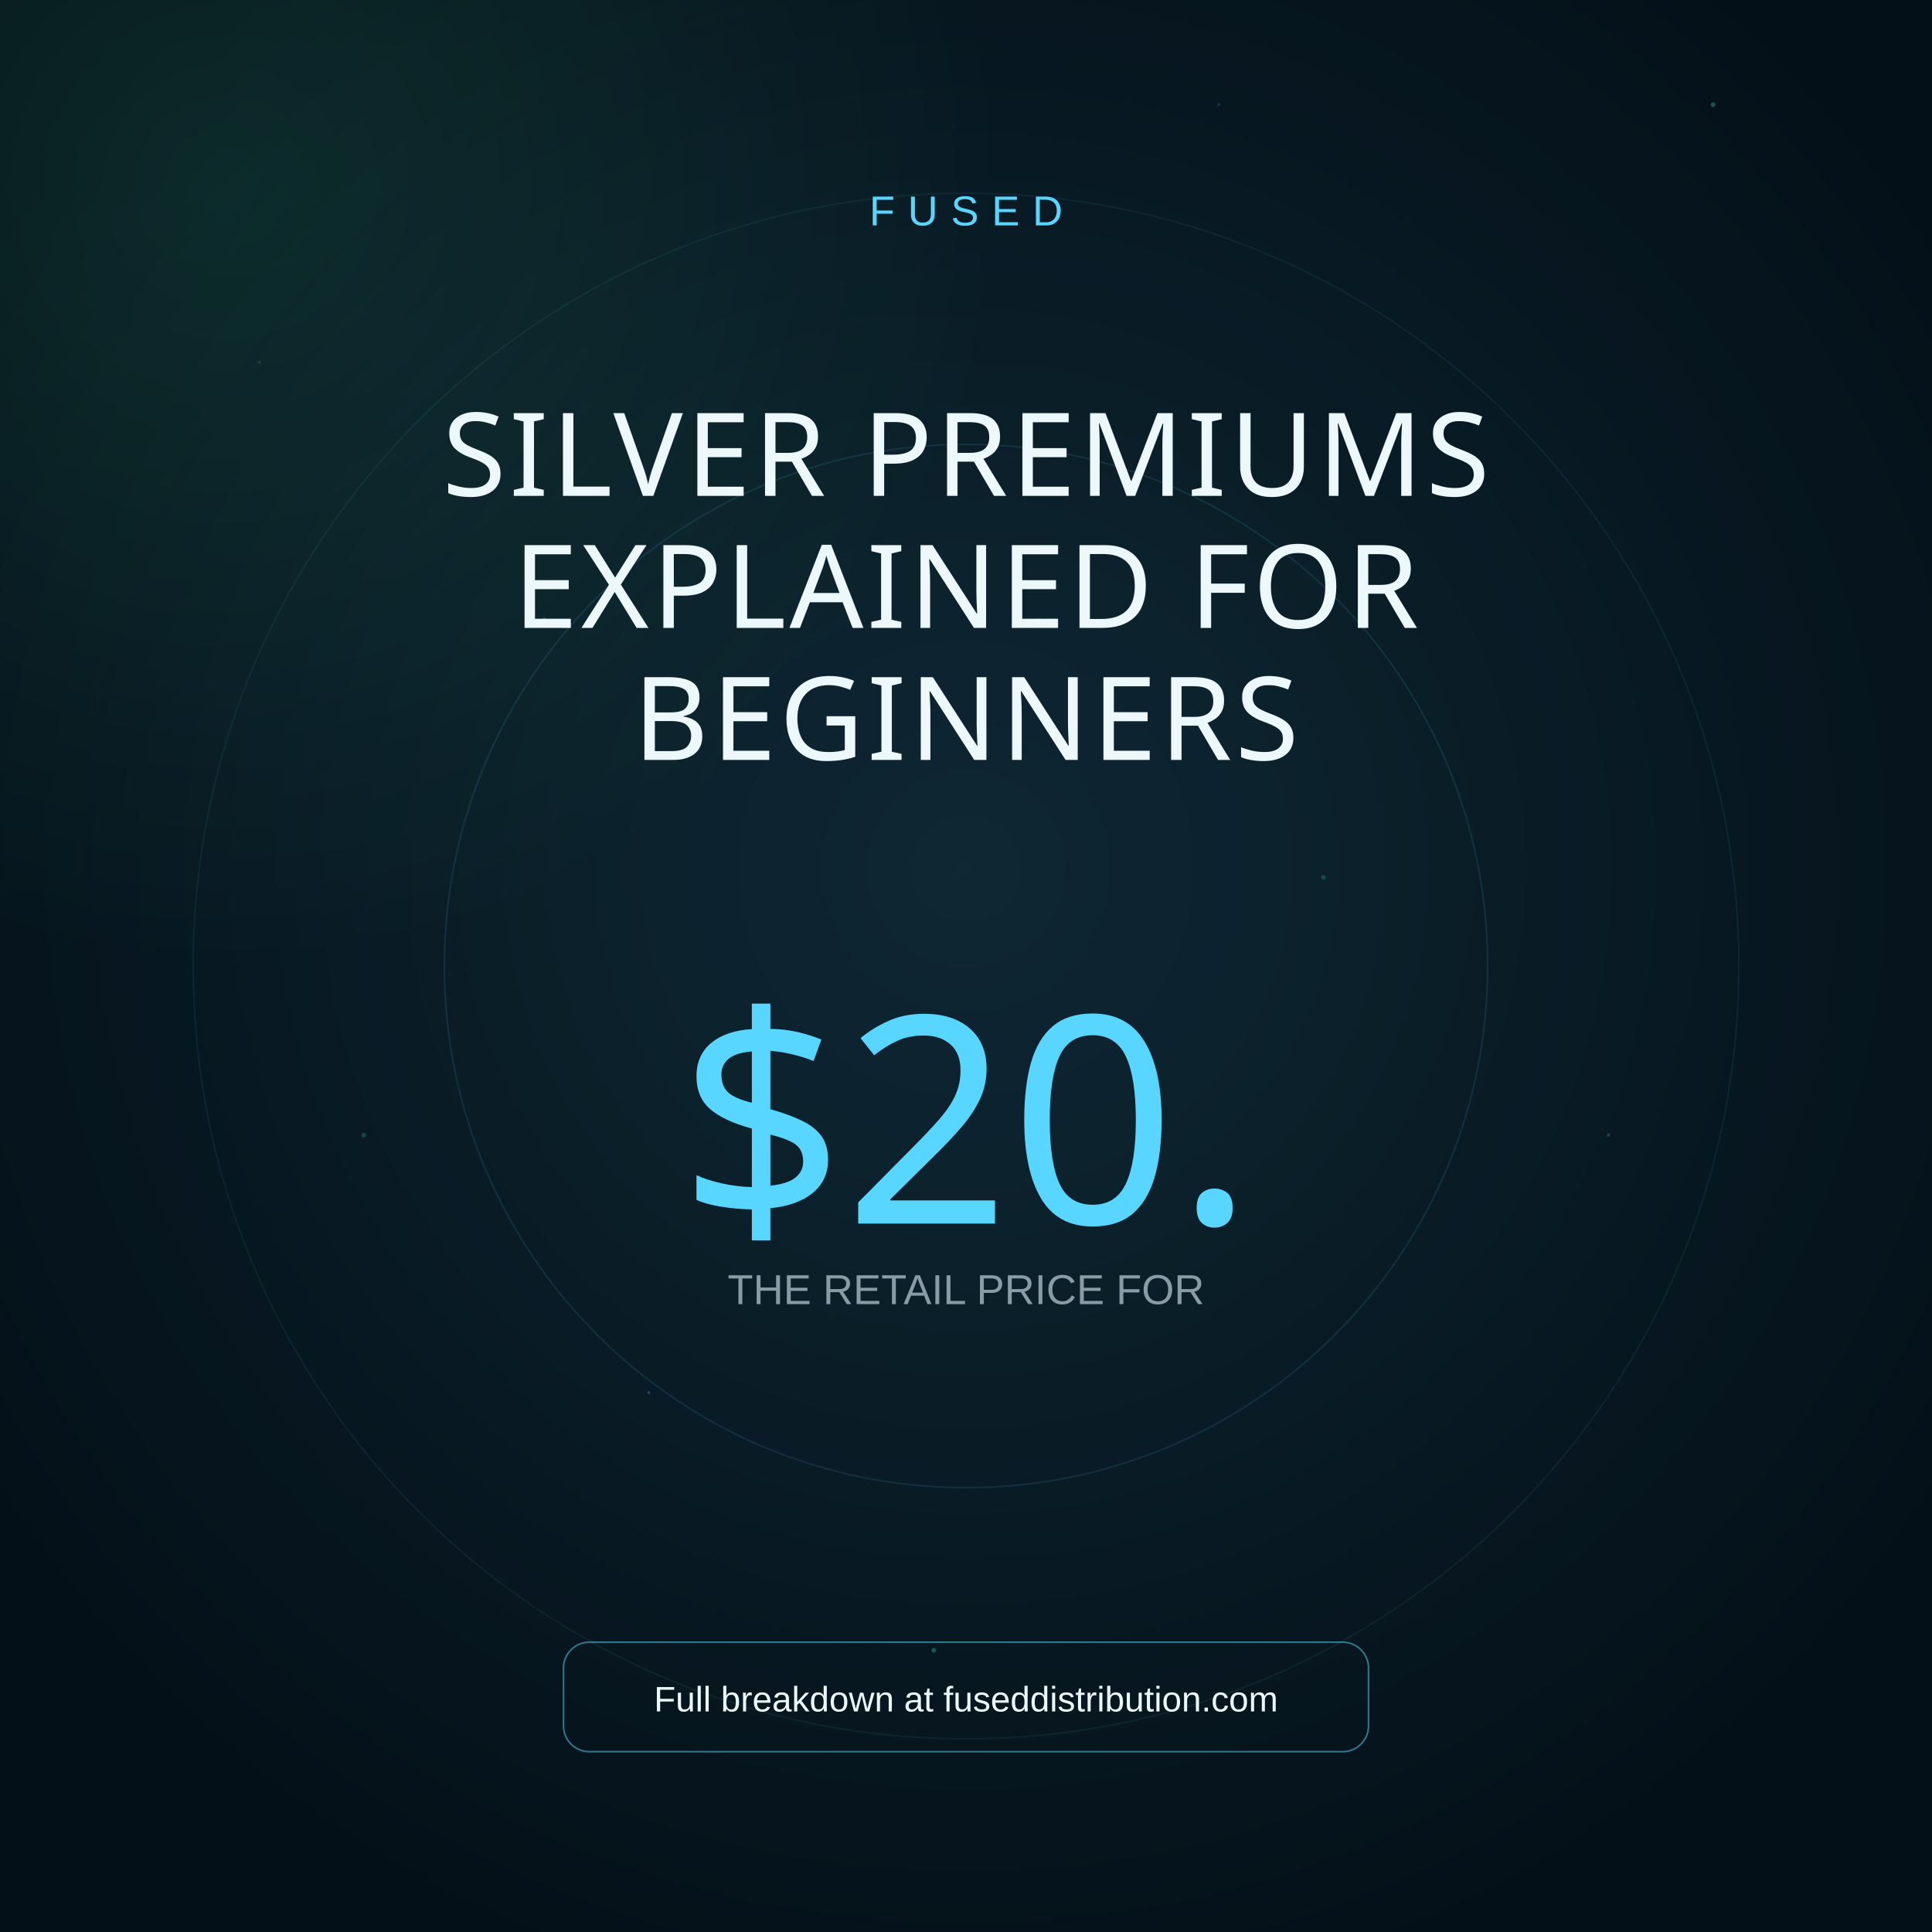
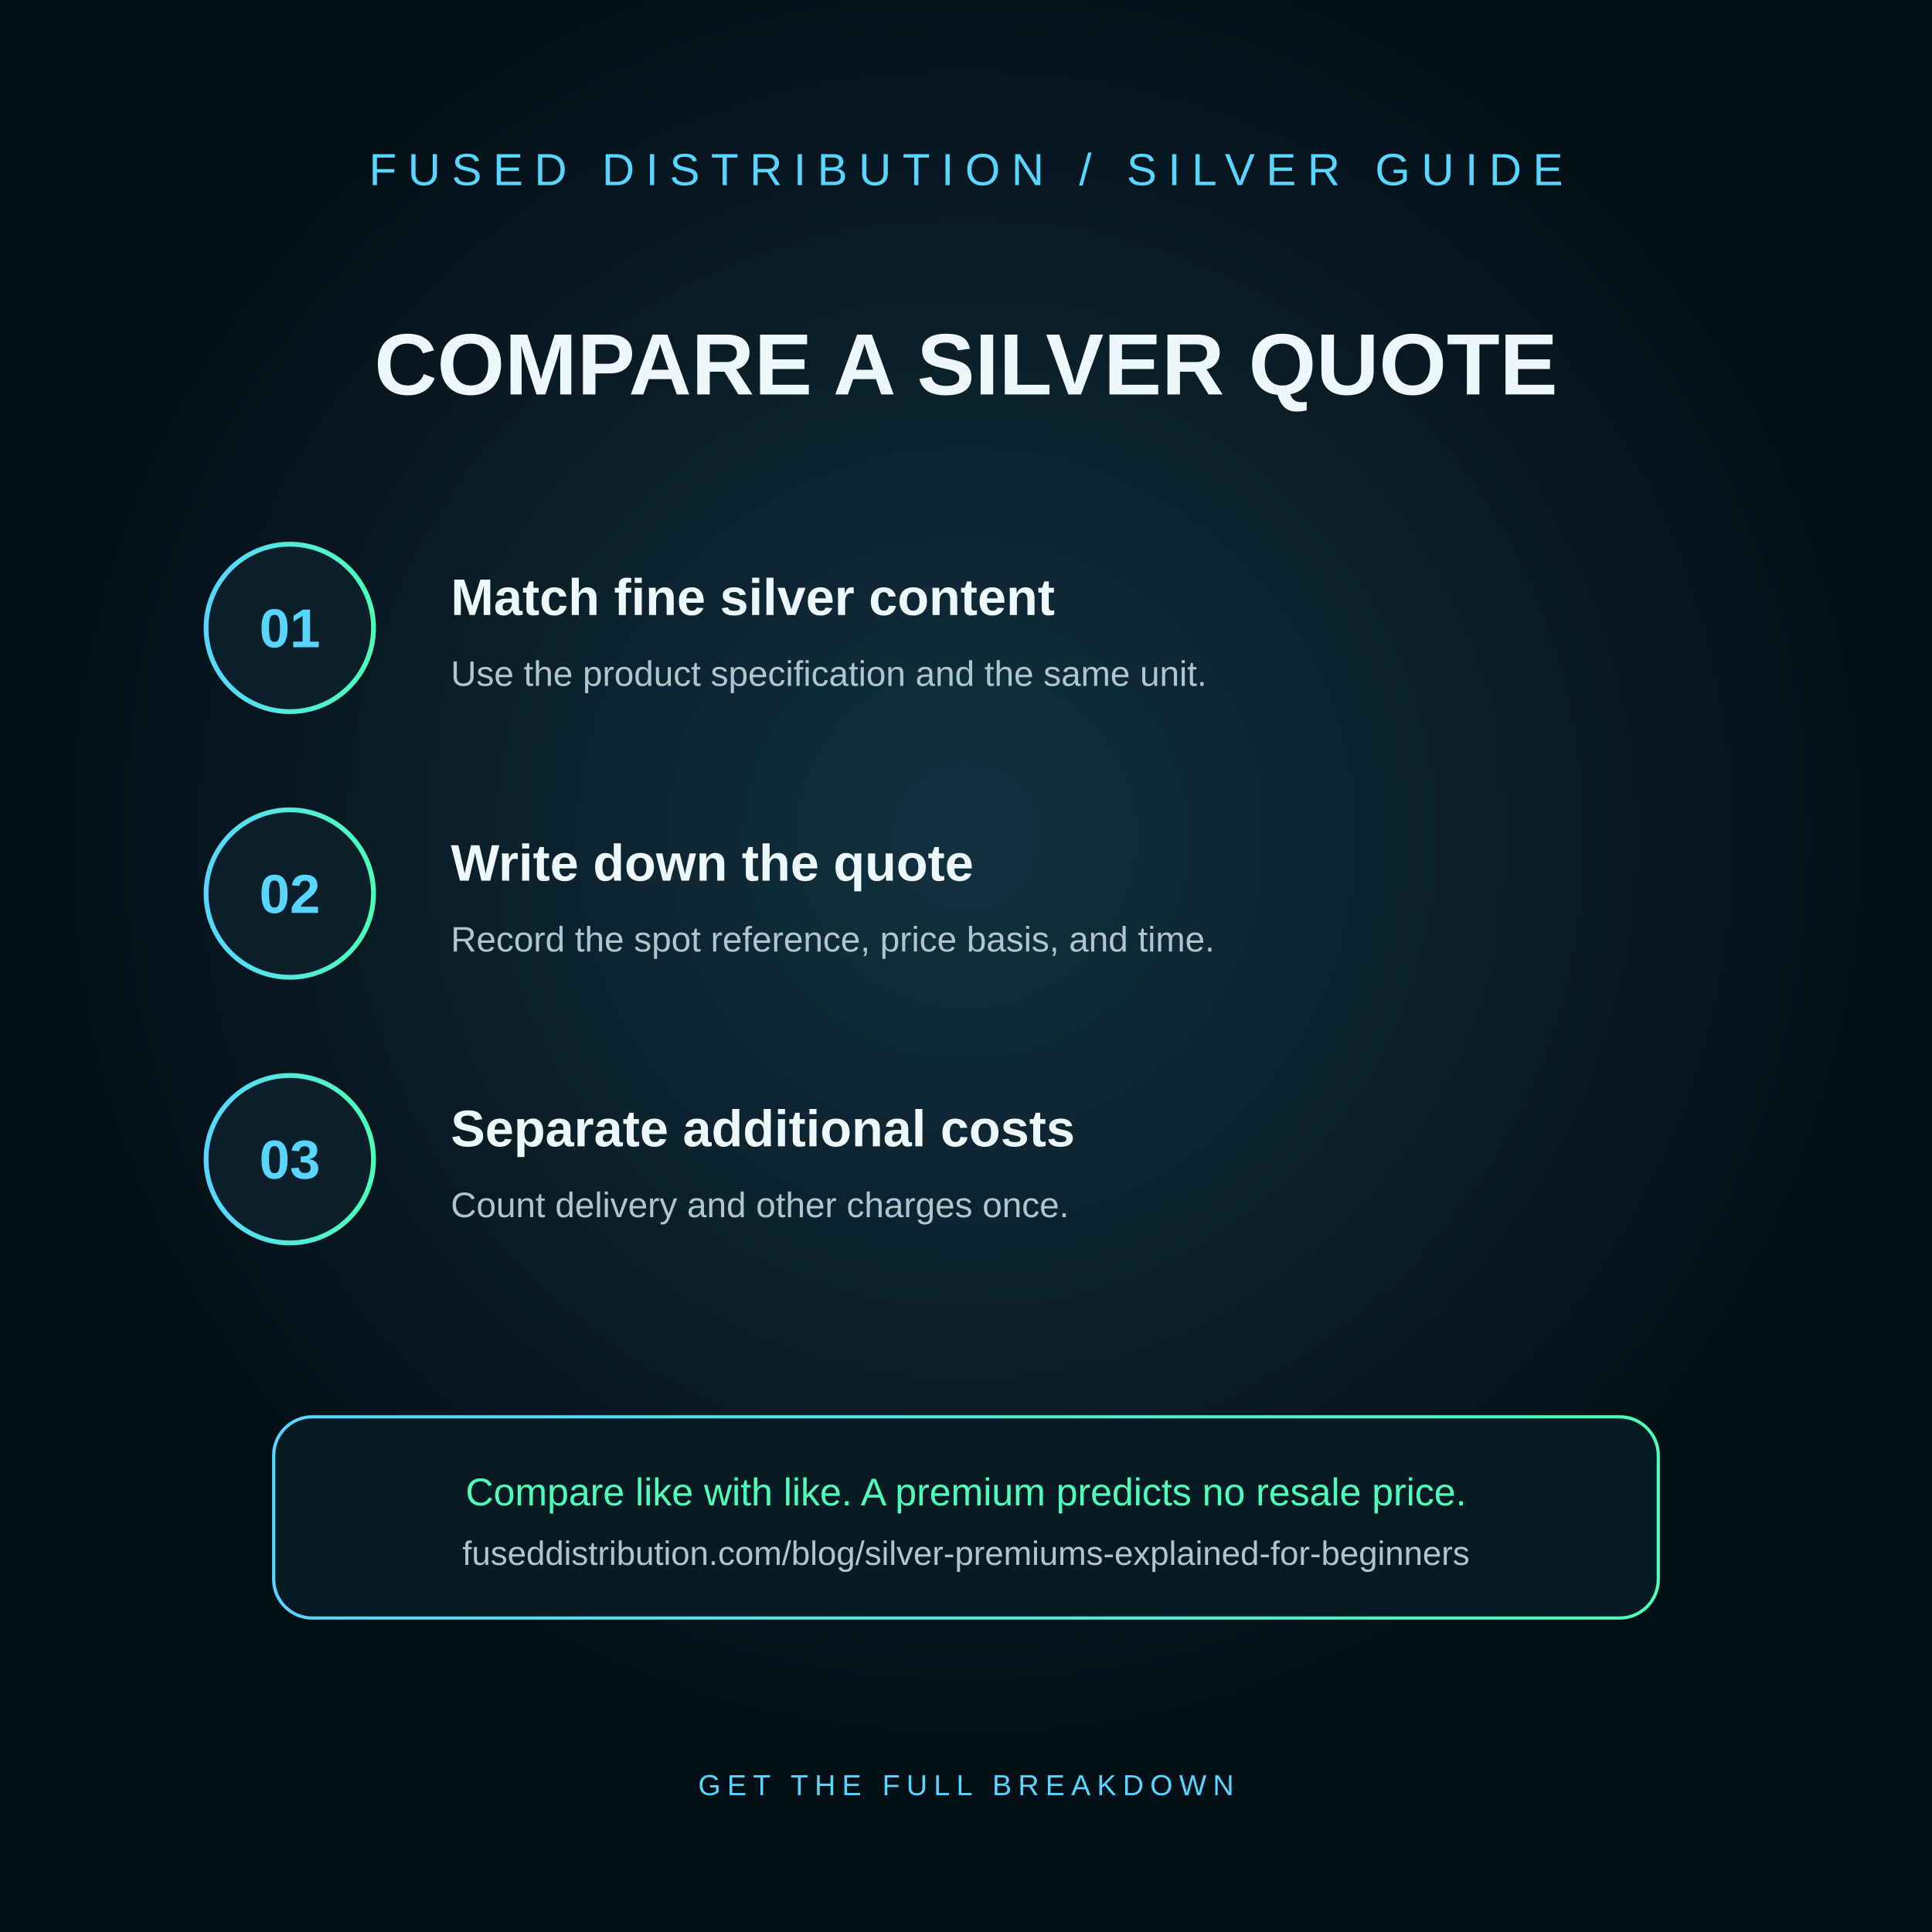
<svg xmlns="http://www.w3.org/2000/svg" width="1200" height="1200" viewBox="0 0 1200 1200">
+   <defs>
+     <radialGradient id="g">
+       <stop stop-color="#58d6ff" stop-opacity=".17" />
+       <stop offset="1" stop-color="#58d6ff" stop-opacity="0" />
+     </radialGradient>
+     <linearGradient id="a">
+       <stop stop-color="#58d6ff" />
+       <stop offset="1" stop-color="#4dffb8" />
+     </linearGradient>
+   </defs>
  <rect width="1200" height="1200" fill="#041018" />
-   <radialGradient id="g1" cx="50%" cy="45%" r="60%">
-     <stop offset="0%" stop-color="#58d6ff" stop-opacity="0.12" />
-     <stop offset="100%" stop-color="#58d6ff" stop-opacity="0" />
-   </radialGradient>
-   <radialGradient id="g2" cx="12%" cy="10%" r="40%">
-     <stop offset="0%" stop-color="#4dffb8" stop-opacity="0.10" />
-     <stop offset="100%" stop-color="#4dffb8" stop-opacity="0" />
-   </radialGradient>
-   <rect width="1200" height="1200" fill="url(#g1)" />
-   <rect width="1200" height="1200" fill="url(#g2)" />
-   <circle cx="600" cy="600" r="480" fill="none" stroke="#58d6ff" stroke-opacity="0.07" />
-   <circle cx="600" cy="600" r="324" fill="none" stroke="#58d6ff" stroke-opacity="0.11" />
-   <circle cx="757" cy="65" r="1" fill="#58d6ff" opacity="0.15" />
-   <circle cx="338" cy="385" r="1.5" fill="#4dffb8" opacity="0.19" />
-   <circle cx="999" cy="705" r="1" fill="#58d6ff" opacity="0.23" />
-   <circle cx="580" cy="1025" r="1.5" fill="#4dffb8" opacity="0.27" />
-   <circle cx="161" cy="225" r="1" fill="#58d6ff" opacity="0.15" />
-   <circle cx="822" cy="545" r="1.5" fill="#4dffb8" opacity="0.19" />
-   <circle cx="403" cy="865" r="1" fill="#58d6ff" opacity="0.23" />
-   <circle cx="1064" cy="65" r="1.5" fill="#4dffb8" opacity="0.27" />
-   <circle cx="645" cy="385" r="1" fill="#58d6ff" opacity="0.15" />
-   <circle cx="226" cy="705" r="1.5" fill="#4dffb8" opacity="0.19" />
-   <text x="600" y="140" font-family="Arial, sans-serif" font-size="26" fill="#58d6ff" text-anchor="middle" letter-spacing="8">FUSED</text>
-   <text x="600" y="308" font-family="Impact, sans-serif" font-size="72" fill="#ecf8fb" text-anchor="middle" letter-spacing="2">SILVER PREMIUMS</text>
-   <text x="600" y="390" font-family="Impact, sans-serif" font-size="72" fill="#ecf8fb" text-anchor="middle" letter-spacing="2">EXPLAINED FOR</text>
-   <text x="600" y="472" font-family="Impact, sans-serif" font-size="72" fill="#ecf8fb" text-anchor="middle" letter-spacing="2">BEGINNERS</text>
-   <text x="600" y="760" font-family="Impact, sans-serif" font-size="180" fill="#58d6ff" text-anchor="middle">$20.</text>
-   <text x="600" y="810" font-family="Arial, sans-serif" font-size="26" fill="rgba(175,198,207,0.75)" text-anchor="middle">THE RETAIL PRICE FOR</text>
-   <rect x="350" y="1020" width="500" height="68" rx="16" fill="none" stroke="#58d6ff" stroke-opacity="0.5" />
-   <text x="600" y="1063" font-family="Arial, sans-serif" font-size="22" fill="#ecf8fb" text-anchor="middle">Full breakdown at fuseddistribution.com</text>
+   <circle cx="600" cy="520" r="560" fill="url(#g)" />
+   <text x="600" y="115" text-anchor="middle" font-family="Arial,sans-serif" font-size="28" letter-spacing="7" fill="#58d6ff">FUSED DISTRIBUTION  /  SILVER GUIDE</text>
+   <text x="600" y="245" text-anchor="middle" font-family="Arial,sans-serif" font-size="54" font-weight="800" fill="#ecf8fb">COMPARE A SILVER QUOTE</text>
+   <g font-family="Arial,sans-serif">
+     <g>
+       <circle cx="180" cy="390" r="52" fill="#0b202a" stroke="url(#a)" stroke-width="3" />
+       <text x="180" y="402" text-anchor="middle" font-size="34" font-weight="700" fill="#58d6ff">01</text>
+       <text x="280" y="382" font-size="32" font-weight="700" fill="#ecf8fb">Match fine silver content</text>
+       <text x="280" y="426" font-size="22" fill="#afc6cf">Use the product specification and the same unit.</text>
+     </g>
+     <g>
+       <circle cx="180" cy="555" r="52" fill="#0b202a" stroke="url(#a)" stroke-width="3" />
+       <text x="180" y="567" text-anchor="middle" font-size="34" font-weight="700" fill="#58d6ff">02</text>
+       <text x="280" y="547" font-size="32" font-weight="700" fill="#ecf8fb">Write down the quote</text>
+       <text x="280" y="591" font-size="22" fill="#afc6cf">Record the spot reference, price basis, and time.</text>
+     </g>
+     <g>
+       <circle cx="180" cy="720" r="52" fill="#0b202a" stroke="url(#a)" stroke-width="3" />
+       <text x="180" y="732" text-anchor="middle" font-size="34" font-weight="700" fill="#58d6ff">03</text>
+       <text x="280" y="712" font-size="32" font-weight="700" fill="#ecf8fb">Separate additional costs</text>
+       <text x="280" y="756" font-size="22" fill="#afc6cf">Count delivery and other charges once.</text>
+     </g>
+   </g>
+   <rect x="170" y="880" width="860" height="125" rx="24" fill="#071b24" stroke="url(#a)" stroke-width="2" />
+   <text x="600" y="935" text-anchor="middle" font-family="Arial,sans-serif" font-size="24" fill="#4dffb8">Compare like with like. A premium predicts no resale price.</text>
+   <text x="600" y="972" text-anchor="middle" font-family="Arial,sans-serif" font-size="21" fill="#afc6cf">fuseddistribution.com/blog/silver-premiums-explained-for-beginners</text>
+   <text x="600" y="1115" text-anchor="middle" font-family="Arial,sans-serif" font-size="18" letter-spacing="4" fill="#58d6ff">GET THE FULL BREAKDOWN</text>
</svg>
